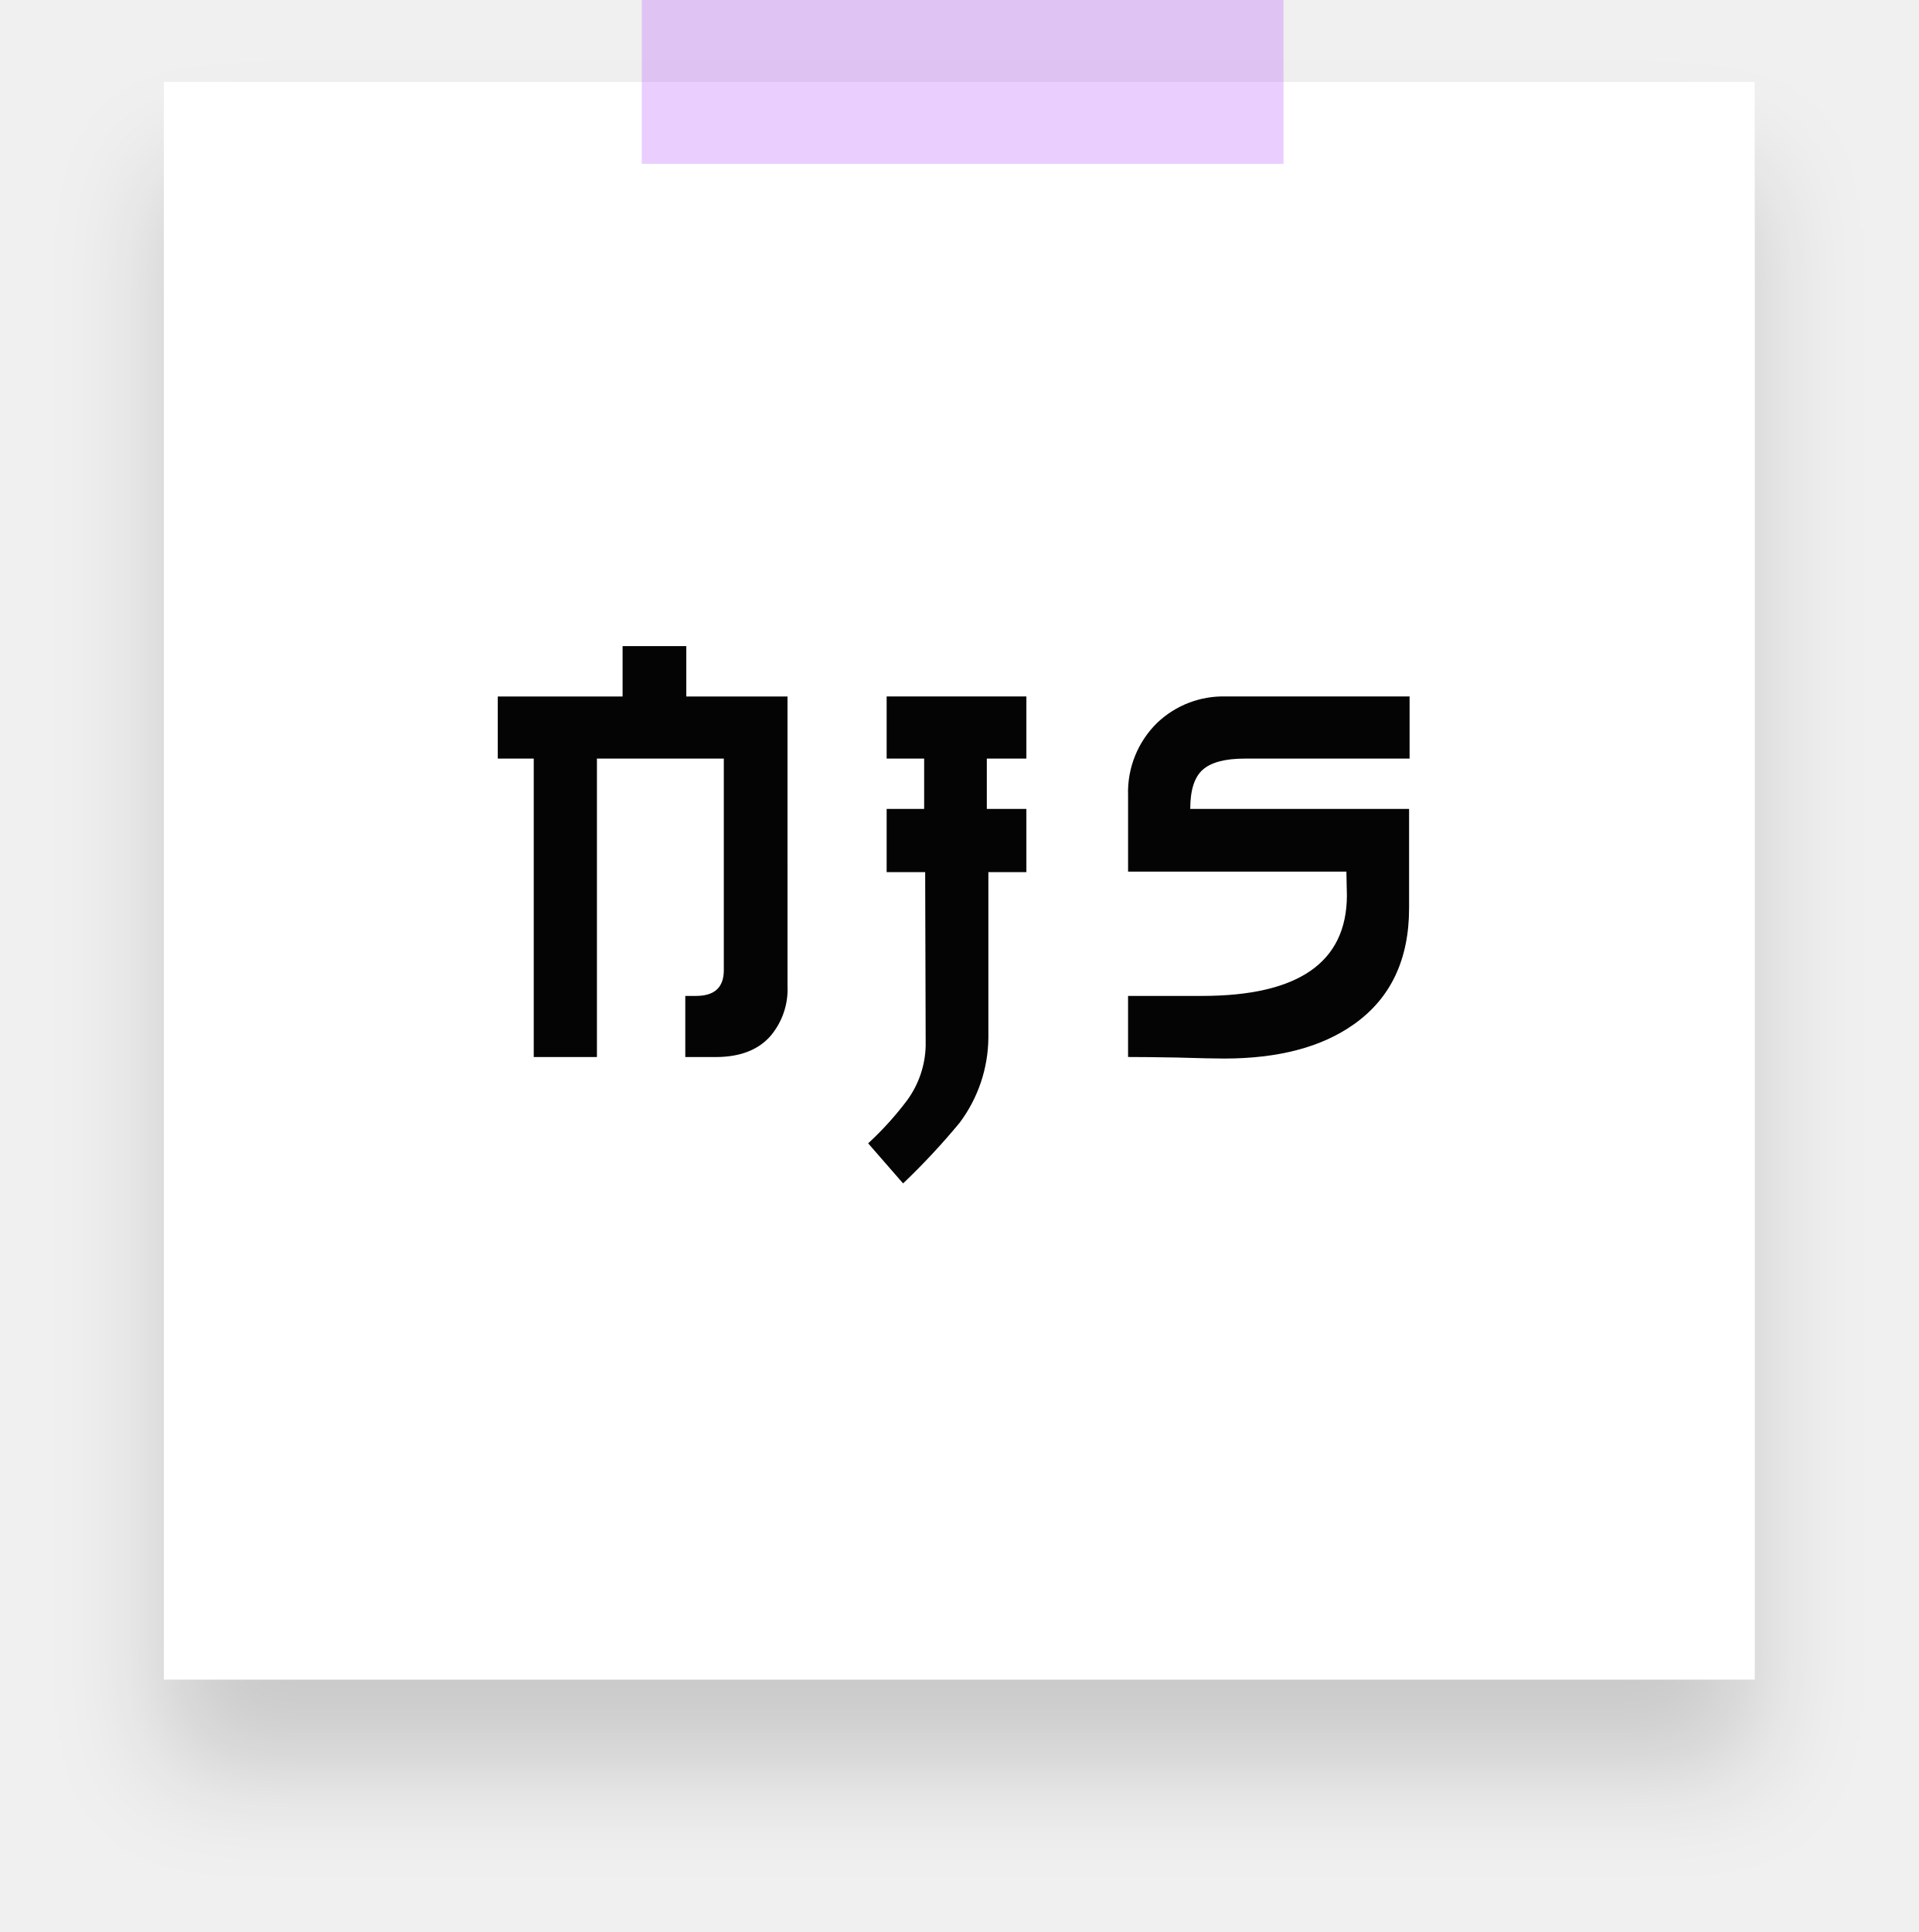
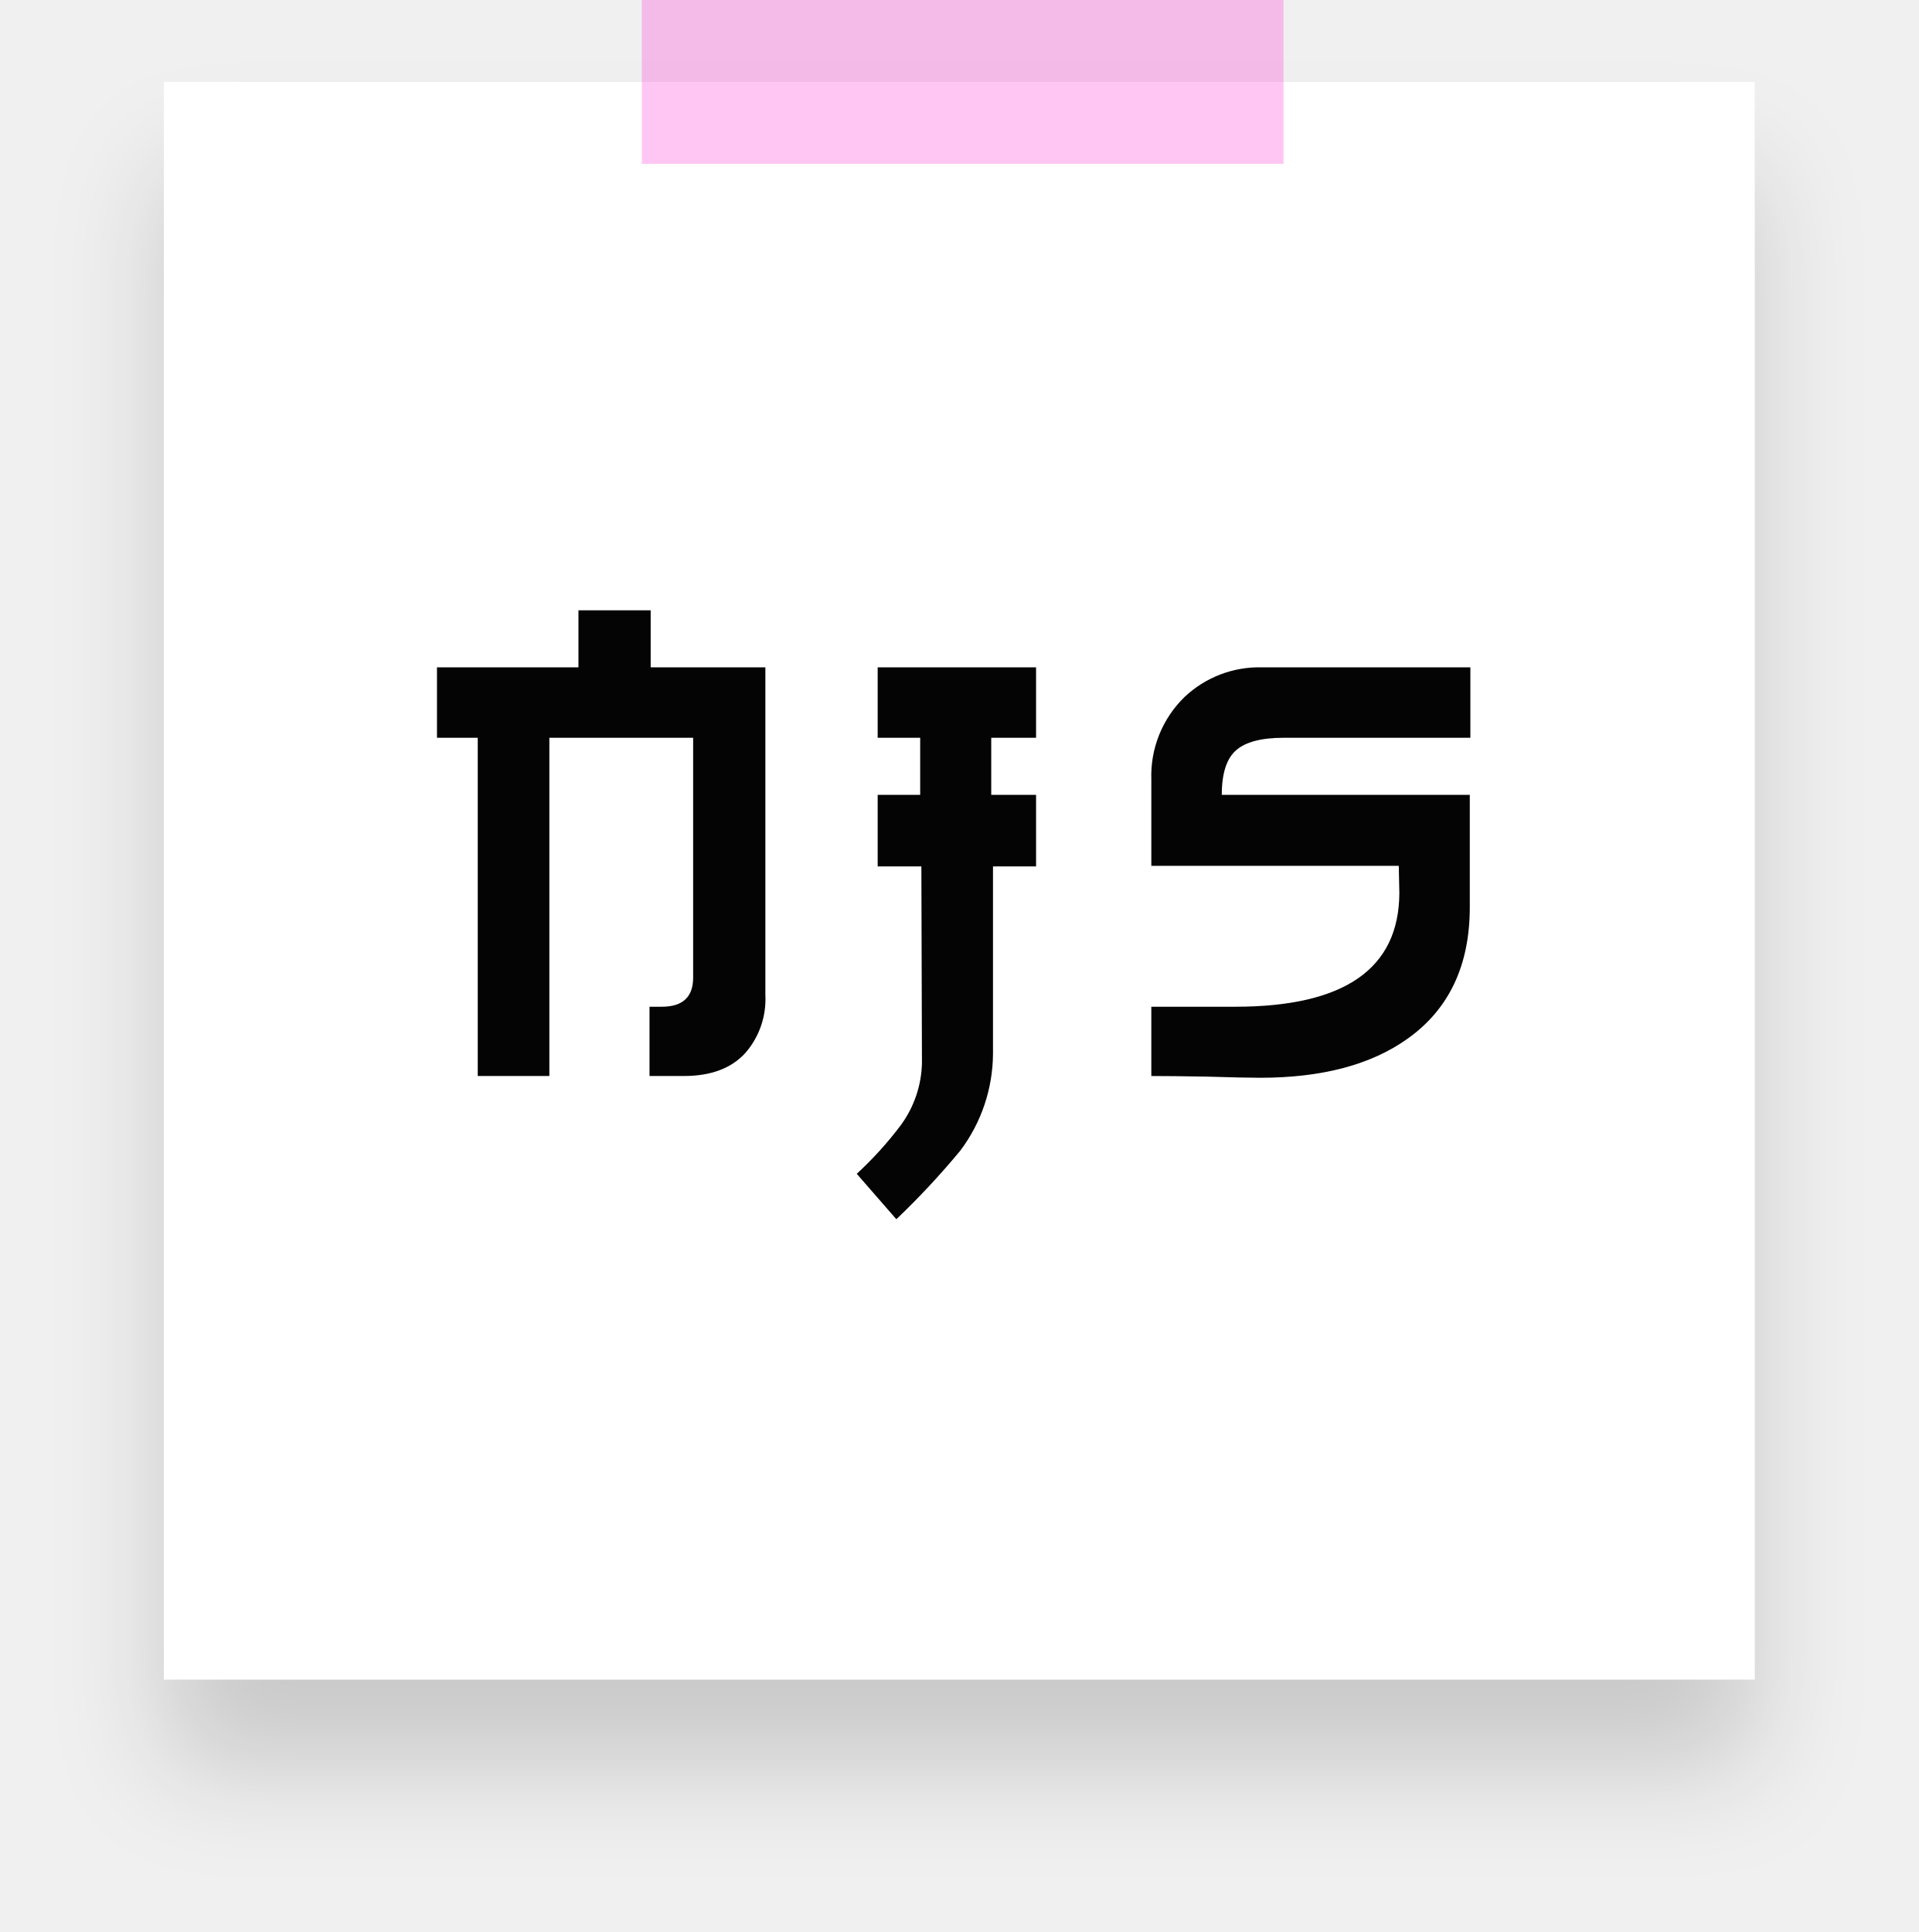
<svg xmlns="http://www.w3.org/2000/svg" width="281" height="283" viewBox="0 0 281 283">
  <defs>
    <filter id="Rectangle_102" x="0" y="1" width="281" height="282" filterUnits="userSpaceOnUse">
      <feOffset dy="13" input="SourceAlpha" />
      <feGaussianBlur stdDeviation="8" result="blur" />
      <feFlood flood-opacity="0.161" />
      <feComposite operator="in" in2="blur" />
      <feComposite in="SourceGraphic" />
    </filter>
  </defs>
  <g id="Groupe_1153" data-name="Groupe 1153" transform="translate(-7589 -9070)">
    <g id="Groupe_1152" data-name="Groupe 1152" transform="translate(351 -447)">
      <g id="Groupe_1148" data-name="Groupe 1148" transform="translate(6 -29)">
        <g id="Groupe_1096" data-name="Groupe 1096" transform="translate(3468 614)">
          <g transform="matrix(1, 0, 0, 1, 3764, 8932)" filter="url(#Rectangle_102)">
            <rect id="Rectangle_102-2" data-name="Rectangle 102" width="233" height="234" transform="translate(24 12)" fill="#fff" />
          </g>
          <g id="NJS" transform="translate(3148.886 8305.191)" style="isolation: isolate">
            <g id="Groupe_1097" data-name="Groupe 1097" style="isolation: isolate">
              <path id="Tracé_11909" data-name="Tracé 11909" d="M734.773,768.773a9.142,9.142,0,0,1-2.21,6.436q-2.338,2.6-6.889,2.6h-3.835v-7.736H723.2q3.51,0,3.511-3.25V740.044H710.658v37.765h-7.995V740.044h-4.549v-7.865h15.794v-6.37h8.061v6.37h12.8Z" fill="rgba(255,255,255,0.87)" />
              <path id="Tracé_11910" data-name="Tracé 11910" d="M765,754.408h-4.811v20.931a18.184,18.184,0,0,1-3.639,10.79,88.724,88.724,0,0,1-7.151,7.67l-4.419-5.07a40.4,40.4,0,0,0,4.94-5.46,12.2,12.2,0,0,0,2.34-6.89l-.066-21.971h-4.875v-7.994h4.745v-6.37h-4.745v-7.865H765v7.865h-5.005v6.37H765Z" fill="rgba(255,255,255,0.87)" />
              <path id="Tracé_11911" data-name="Tracé 11911" d="M813.487,740.044H792.622q-3.705,0-5.3,1.4t-1.592,4.973h27.69v12.545q0,9.75-6.955,14.689-6.109,4.357-16.445,4.356-1.753,0-6.044-.13-3.9-.066-6.111-.065v-7.736h9.361q18.262,0,18.329-12.675l-.065-3.054H777.867v-9.62a12.263,12.263,0,0,1,3.705-9.231,12.111,12.111,0,0,1,8.645-3.314h23.27Z" fill="rgba(255,255,255,0.87)" />
            </g>
          </g>
        </g>
      </g>
-       <g id="NJS-2" data-name="NJS" transform="translate(7089.508 9219.988)" style="isolation: isolate">
+       <g id="NJS-2" data-name="NJS" transform="translate(7080.604 9214.741)" style="isolation: isolate">
        <g id="Groupe_1149" data-name="Groupe 1149" transform="translate(221.402 391.654)" style="isolation: isolate">
-           <path id="Tracé_12134" data-name="Tracé 12134" d="M263.839,438.389a10.582,10.582,0,0,1-2.558,7.45q-2.709,3.009-7.976,3.009h-4.439v-8.954h1.58q4.063,0,4.063-3.762v-31H235.924v43.716h-9.255V405.132H221.4v-9.1h18.284v-7.374h9.33v7.374h14.823Z" transform="translate(-221.402 -388.654)" fill="#040405" />
-           <path id="Tracé_12135" data-name="Tracé 12135" d="M291.442,420.756h-5.568v24.23a21.045,21.045,0,0,1-4.215,12.49,102.718,102.718,0,0,1-8.276,8.879l-5.117-5.87a46.689,46.689,0,0,0,5.718-6.32,14.114,14.114,0,0,0,2.708-7.975l-.075-25.434h-5.643V411.5h5.494v-7.374h-5.494v-9.1h20.467v9.1h-5.794V411.5h5.794Z" transform="translate(-214.017 -387.65)" fill="#040405" />
-           <path id="Tracé_12136" data-name="Tracé 12136" d="M342.388,404.128H318.236q-4.291,0-6.133,1.618T310.26,411.5h32.053v14.522q0,11.288-8.051,17-7.074,5.042-19.036,5.042-2.032,0-7-.151-4.515-.076-7.074-.076V438.89h10.836q21.142,0,21.218-14.672l-.076-3.536H301.155V409.546a14.2,14.2,0,0,1,4.289-10.686,14.022,14.022,0,0,1,10.008-3.836h26.936Z" transform="translate(-208.835 -387.65)" fill="#040405" />
+           <path id="Tracé_12134" data-name="Tracé 12134" d="M269.5,445.02a11.993,11.993,0,0,1-2.9,8.443q-3.07,3.41-9.039,3.41h-5.031V446.726h1.791q4.6,0,4.6-4.264V407.329H237.86v49.544H227.371V407.329H221.4V397.011h20.722v-8.357H252.7v8.357h16.8Z" transform="translate(-221.402 -388.654)" fill="#040405" />
+           <path id="Tracé_12135" data-name="Tracé 12135" d="M294.532,424.186h-6.31v27.461a23.85,23.85,0,0,1-4.777,14.156,116.417,116.417,0,0,1-9.379,10.062l-5.8-6.653a52.912,52.912,0,0,0,6.481-7.163,16,16,0,0,0,3.069-9.038l-.085-28.825h-6.4V413.7h6.226v-8.357h-6.226V395.024h23.2v10.318h-6.566V413.7h6.566Z" transform="translate(-206.784 -386.667)" fill="#040405" />
+           <path id="Tracé_12136" data-name="Tracé 12136" d="M347.885,405.342H320.514q-4.863,0-6.951,1.834t-2.089,6.523H347.8v16.458q0,12.793-9.124,19.272-8.017,5.715-21.574,5.715-2.3,0-7.931-.171-5.116-.087-8.017-.087V444.739h12.281q23.961,0,24.047-16.629L337.4,424.1H301.155V411.482a16.088,16.088,0,0,1,4.861-12.11,15.892,15.892,0,0,1,11.343-4.348h30.527Z" transform="translate(-196.526 -386.667)" fill="#040405" />
        </g>
      </g>
    </g>
-     <rect id="Rectangle_145" data-name="Rectangle 145" width="94" height="24" transform="translate(7683 9070)" fill="#b352fa" opacity="0.278" />
+     <rect id="Rectangle_145" data-name="Rectangle 145" width="94" height="24" transform="translate(7683 9070)" fill="#ff33d8" opacity="0.278" />
  </g>
</svg>
